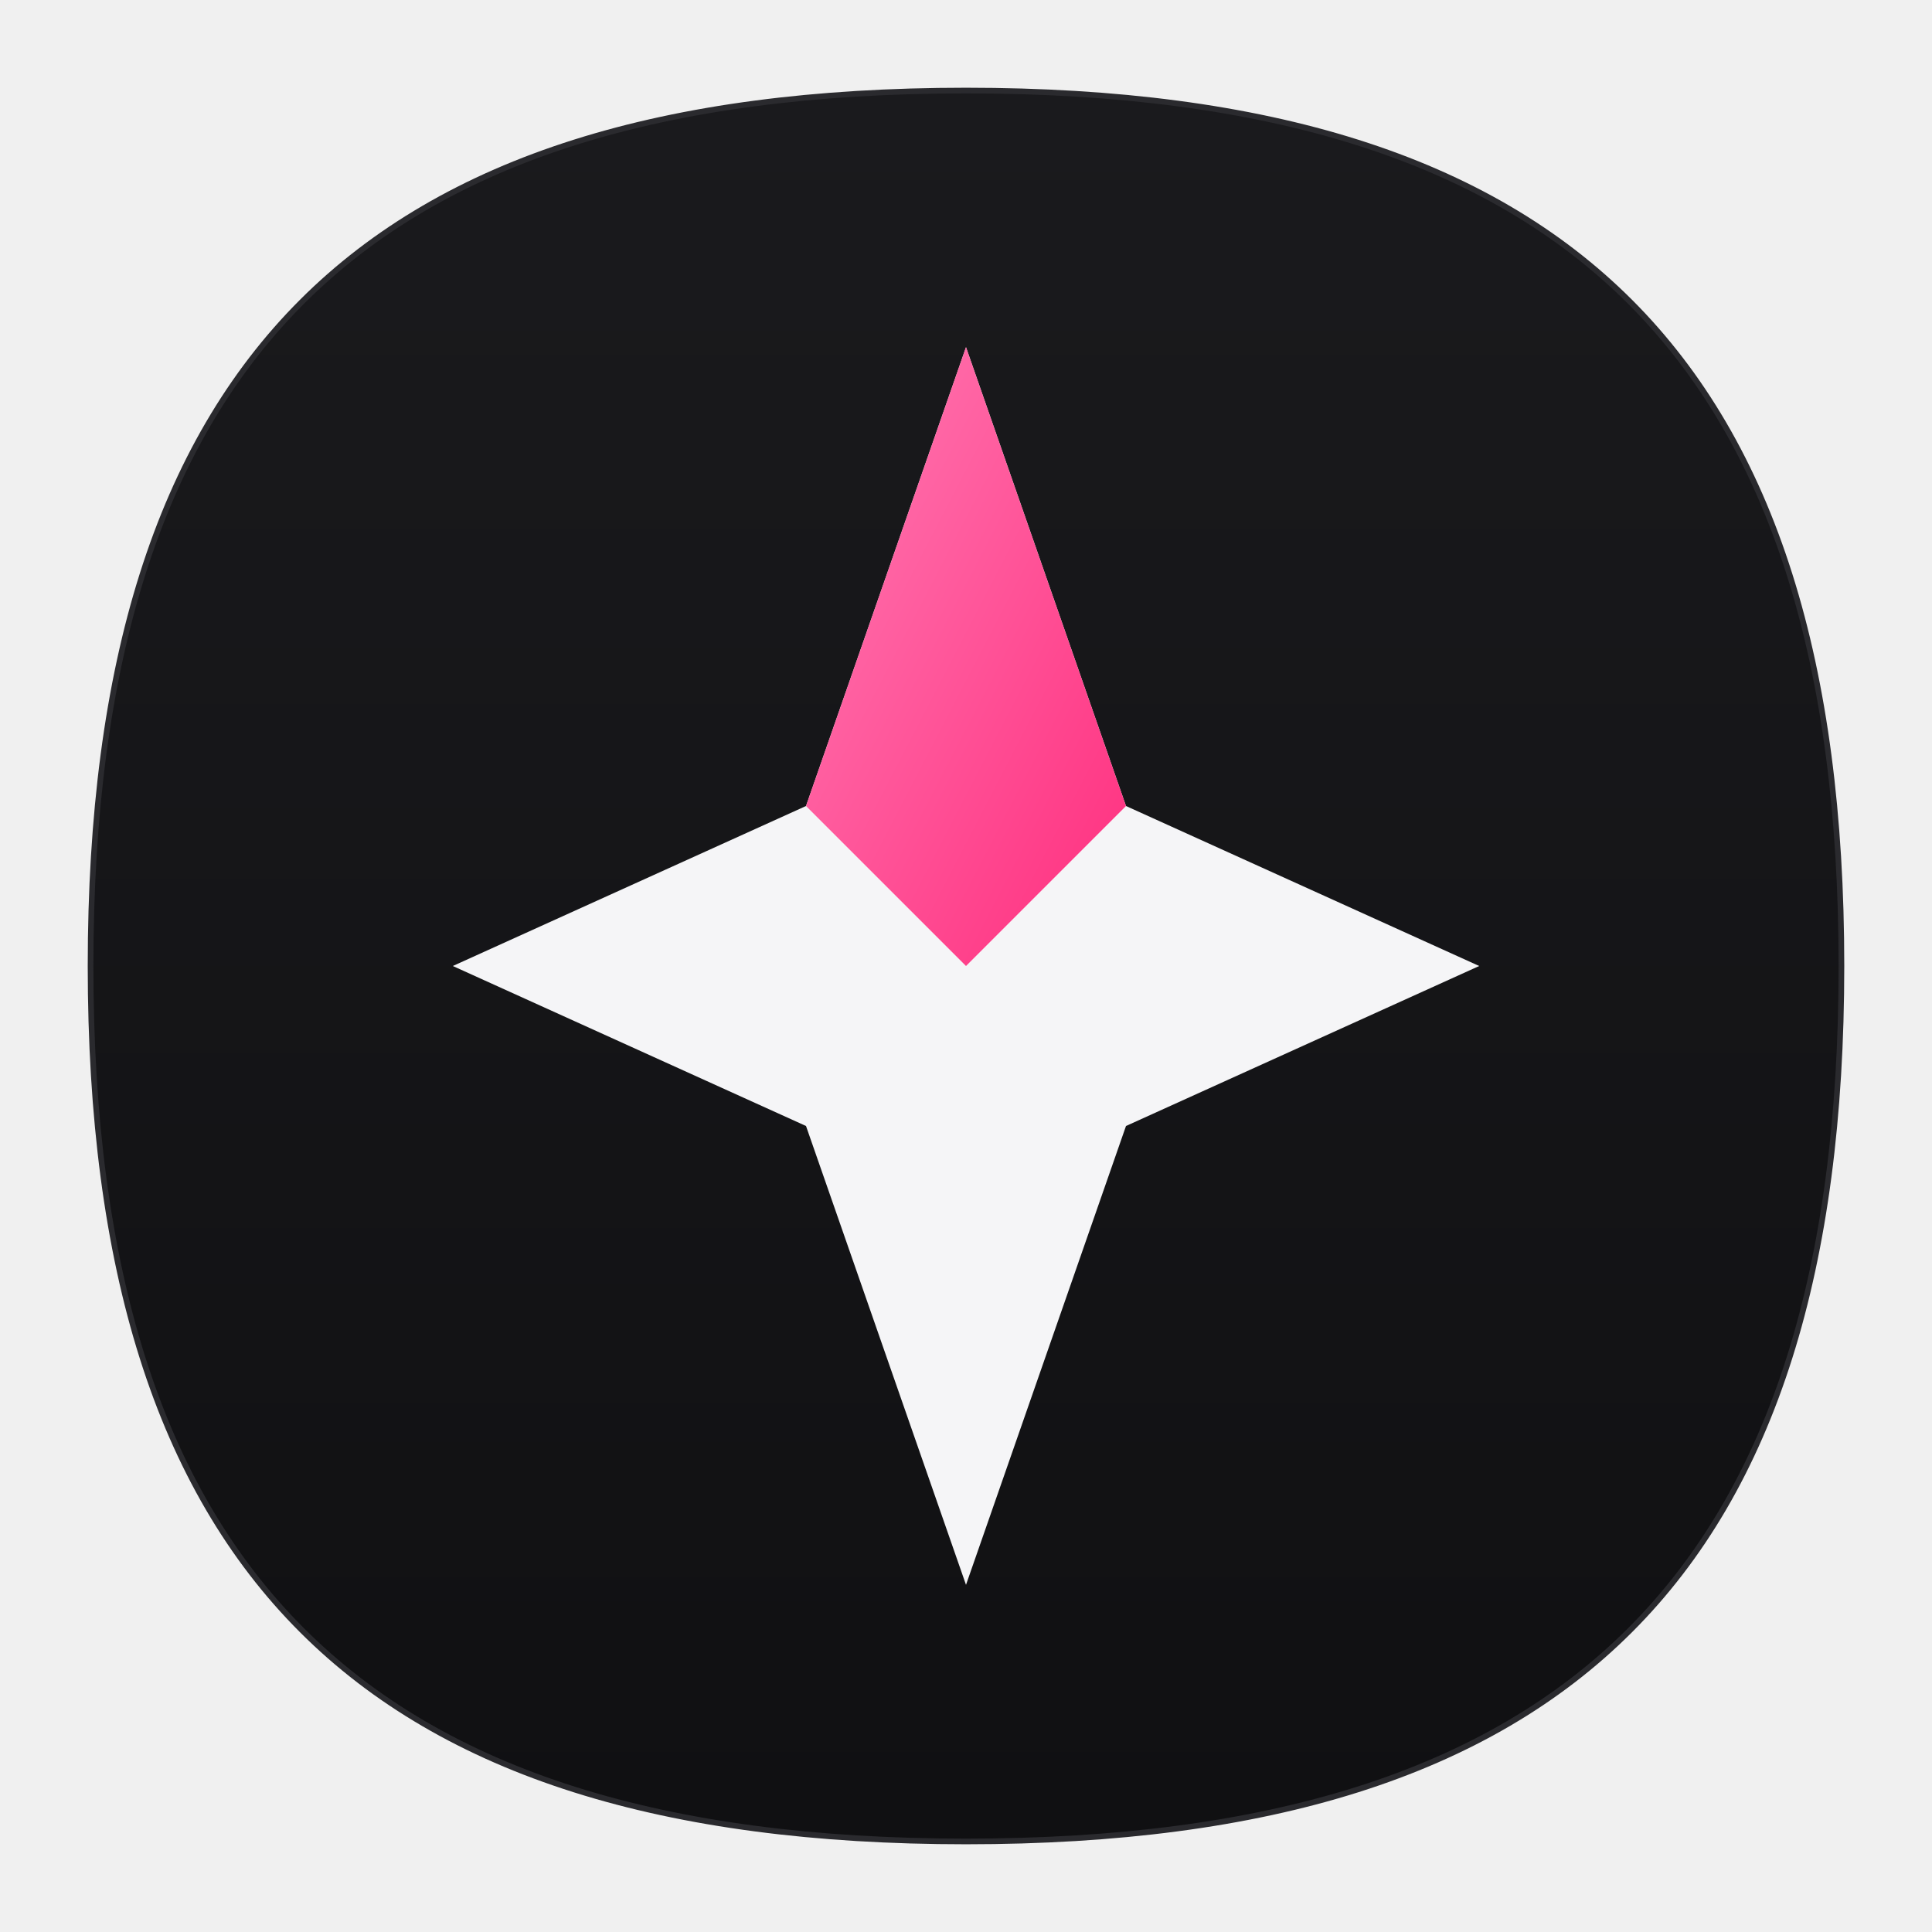
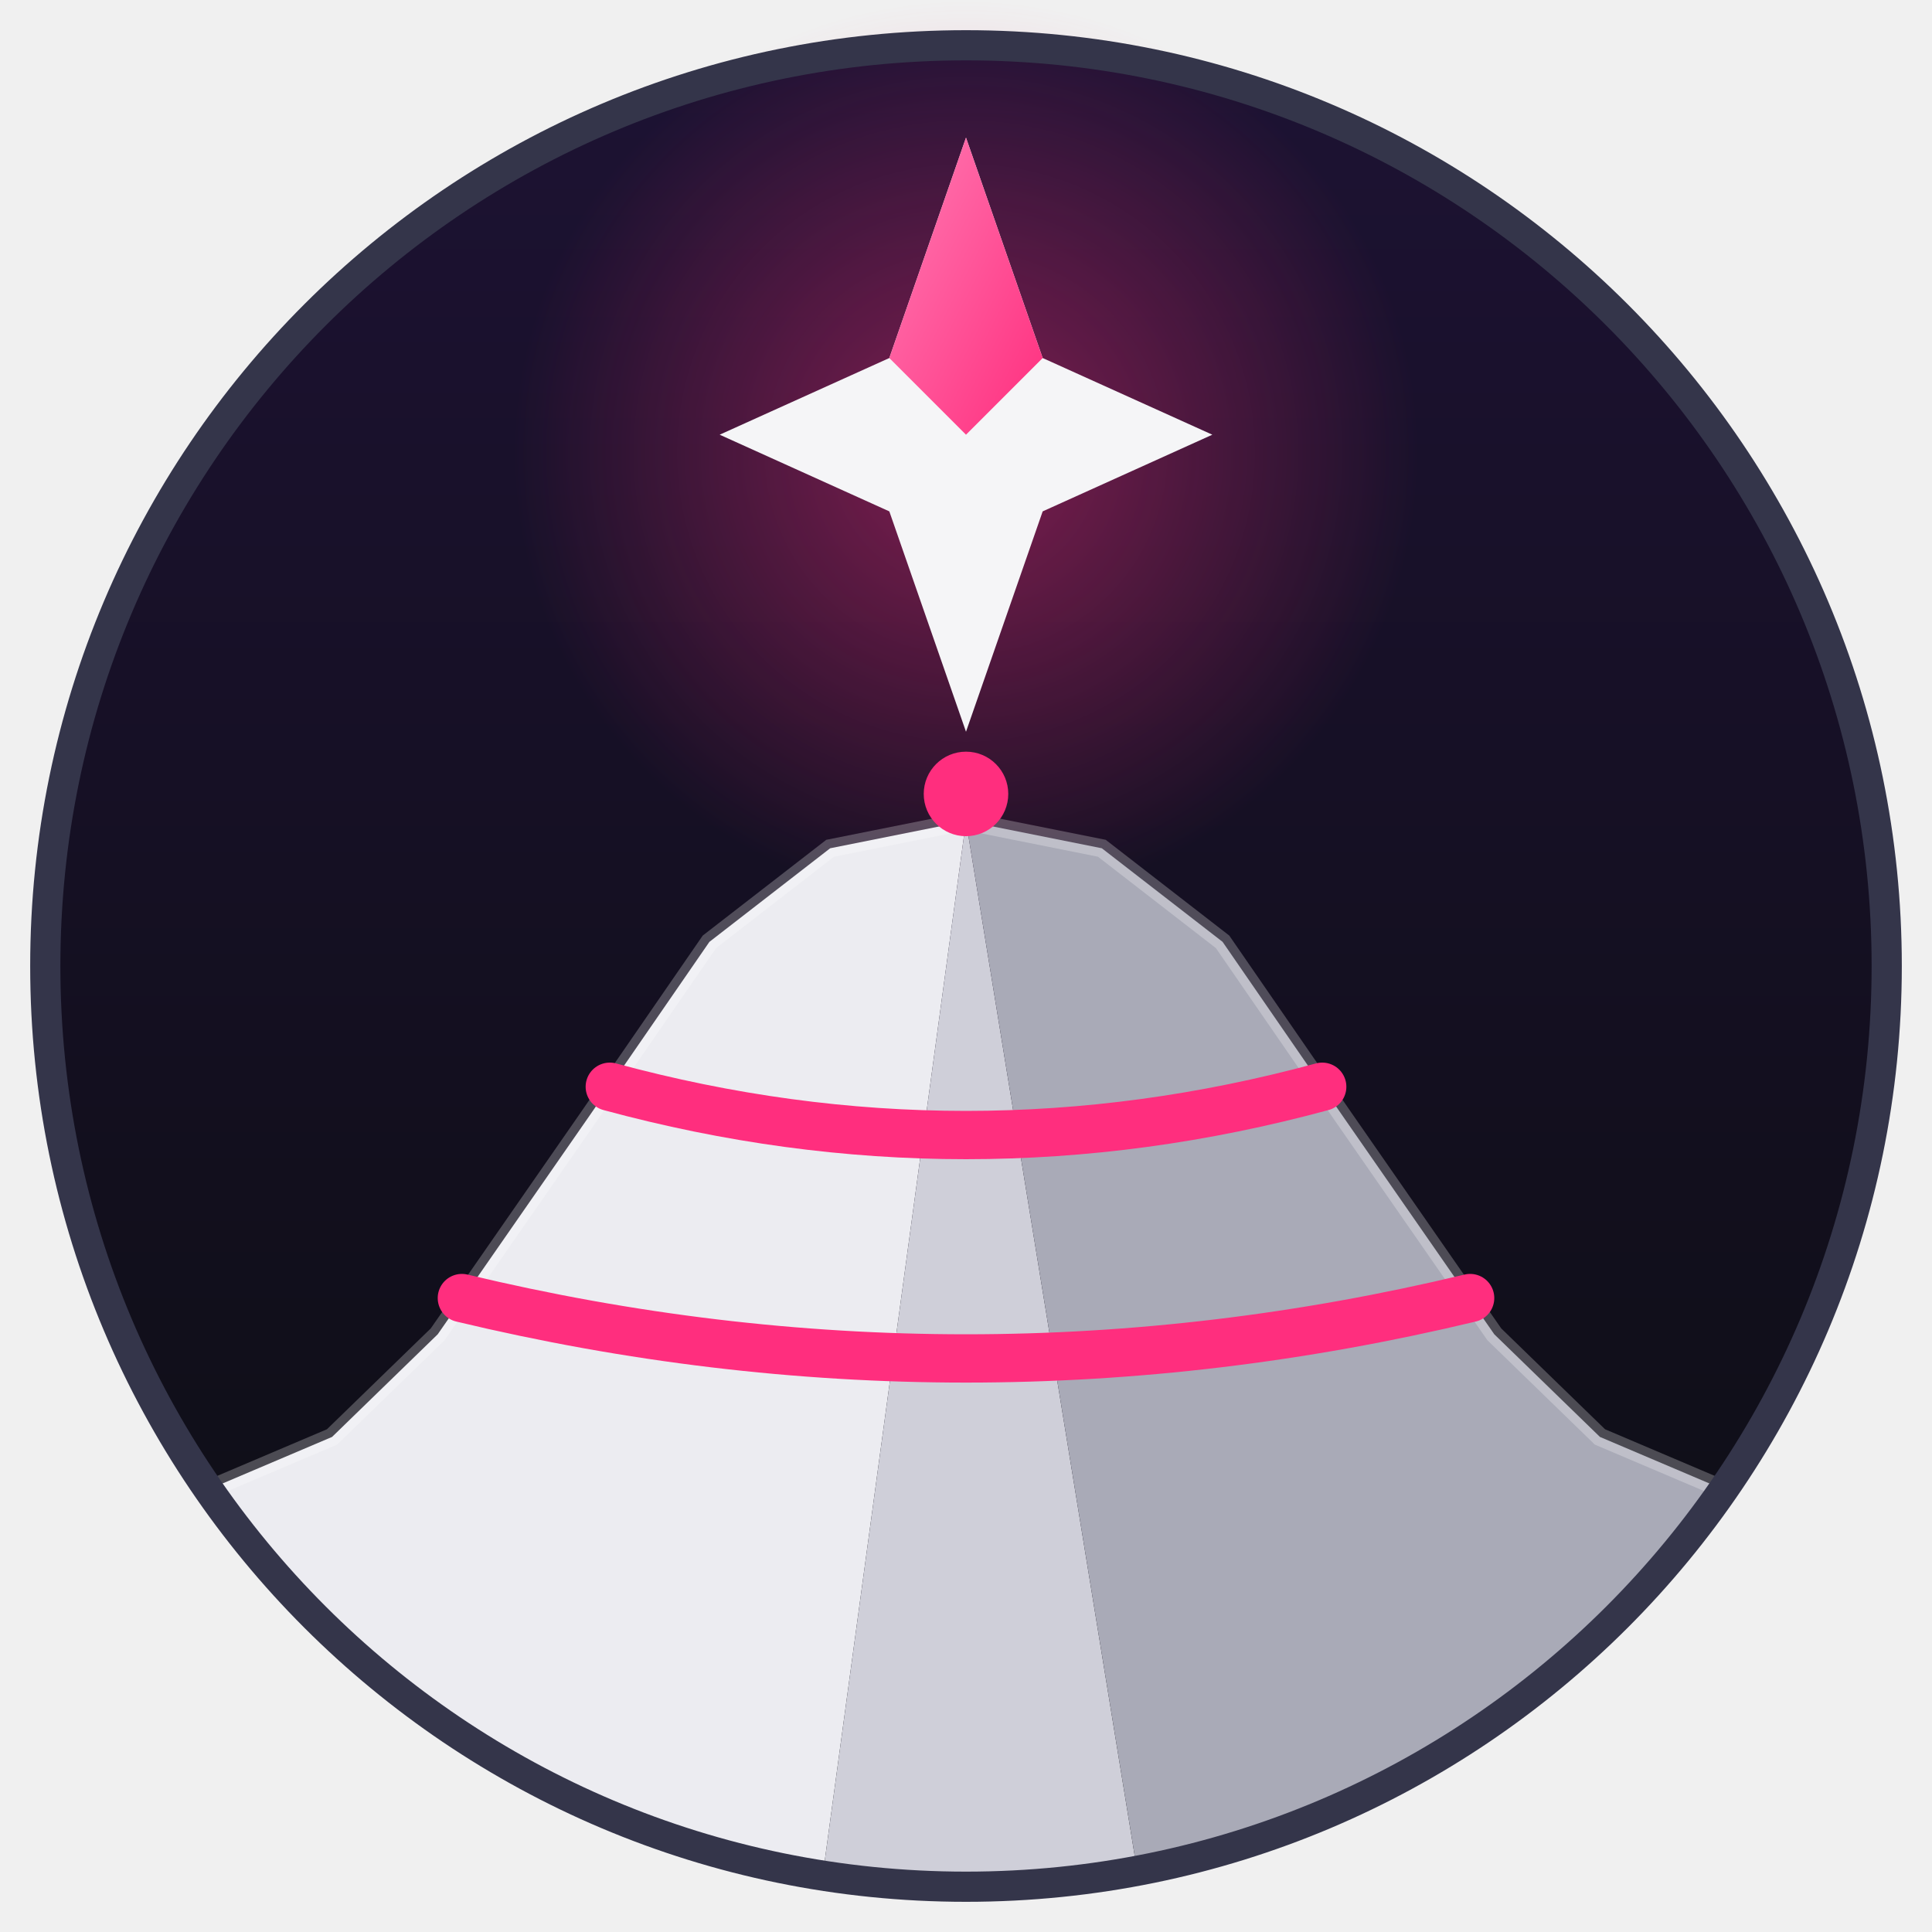
- <svg xmlns="http://www.w3.org/2000/svg" width="512" height="512" viewBox="0 0 512 512" role="img" aria-label="Northa Digital — icono rosa">
+ <svg xmlns="http://www.w3.org/2000/svg" viewBox="0 0 64 64" width="64" height="64">
+   <style>
+   .l{animation:b 2.6s steps(1,end) infinite}
+   .g{animation:p 5.2s ease-in-out infinite}
+   @keyframes b{0%,14%{opacity:.2}15%,100%{opacity:1}}
+   @keyframes p{0%,100%{opacity:.7}50%{opacity:1}}
+   @media (prefers-reduced-motion:reduce){.l,.g{animation:none}}
+ </style>
  <defs>
-     <linearGradient id="surf" x1="0" y1="0" x2="0" y2="1">
-       <stop offset="0" stop-color="#1A1A1D" />
-       <stop offset="1" stop-color="#101012" />
+     <linearGradient id="s" x1="0" y1="0" x2="0" y2="1">
+       <stop offset="0" stop-color="#1d1233" />
+       <stop offset=".62" stop-color="#120f1d" />
+       <stop offset="1" stop-color="#0d0e14" />
    </linearGradient>
-     <linearGradient id="acc" x1="0" y1="0" x2="1" y2="1">
-       <stop offset="0" stop-color="#FF7AB3" />
-       <stop offset="1" stop-color="#FF2E7E" />
+     <radialGradient id="h" cx="32" cy="15" r="15" gradientUnits="userSpaceOnUse">
+       <stop offset="0" stop-color="#ff2e7e" stop-opacity=".45" />
+       <stop offset="1" stop-color="#ff2e7e" stop-opacity="0" />
+     </radialGradient>
+     <linearGradient id="n" x1="0" y1="0" x2="1" y2="1">
+       <stop offset="0" stop-color="#ff7ab3" />
+       <stop offset="1" stop-color="#ff2e7e" />
    </linearGradient>
+     <clipPath id="c">
+       <circle cx="32" cy="32" r="30.5" />
+     </clipPath>
  </defs>
-   <path d="M256 24 C 96 24, 24 96, 24 256 C 24 416, 96 488, 256 488 C 416 488, 488 416, 488 256 C 488 96, 416 24, 256 24 Z" fill="url(#surf)" />
-   <path d="M256 24 C 96 24, 24 96, 24 256 C 24 416, 96 488, 256 488 C 416 488, 488 416, 488 256 C 488 96, 416 24, 256 24 Z" fill="none" stroke="#2A2A2E" stroke-width="1.5" />
-   <g transform="translate(56,56) scale(2)">
-     <path d="M100 18 L121.2 78.8 L168 100 L121.2 121.2 L100 182 L78.8 121.2 L32 100 L78.8 78.8 Z" fill="#F5F5F7" />
-     <path d="M100 18 L121.2 78.8 L100 100 L78.8 78.8 Z" fill="url(#acc)" />
+   <circle cx="32" cy="32" r="30.5" fill="url(#s)" />
+   <circle class="g" cx="32" cy="15" r="15" fill="url(#h)" />
+   <g clip-path="url(#c)">
+     <path d="M2 50L7 49.3L11 47.6L14.5 44.2L19.5 37L23.5 31.2L27.5 28.1L32 27.2L27 64L0 64Z" fill="#ECECF1" />
+     <path d="M32 27.2L27 64L38 64Z" fill="#CFCFD9" />
+     <path d="M32 27.2L36.5 28.1L40.5 31.2L44.5 37L49.5 44.2L53 47.6L57 49.3L62 50L64 64L38 64Z" fill="#A9AAB7" />
+     <path d="M2 50L7 49.3L11 47.6L14.5 44.2L19.5 37L23.5 31.2L27.5 28.1L32 27.2L36.5 28.1L40.5 31.2L44.5 37L49.5 44.2L53 47.6L57 49.3L62 50L64 64L0 64Z" fill="none" stroke="#fff" stroke-opacity=".25" stroke-width=".6" />
+     <path d="M20.2 36Q32 39.2 43.8 36" fill="none" stroke="#FF2E7E" stroke-width="1.6" stroke-linecap="round" />
+     <path d="M15.3 43Q32 47 48.7 43" fill="none" stroke="#FF2E7E" stroke-width="1.6" stroke-linecap="round" />
  </g>
+   <circle class="l" cx="32" cy="26.3" r="1.4" fill="#FF2E7E" />
+   <path d="M32 4.56L34.54 11.86L40.16 14.4L34.54 16.94L32 24.24L29.46 16.94L23.84 14.4L29.46 11.86Z" fill="#F5F5F7" />
+   <path d="M32 4.56L34.54 11.86L32 14.4L29.46 11.86Z" fill="url(#n)" />
+   <circle cx="32" cy="32" r="30.5" fill="none" stroke="#34354A" stroke-width="1" />
</svg>
